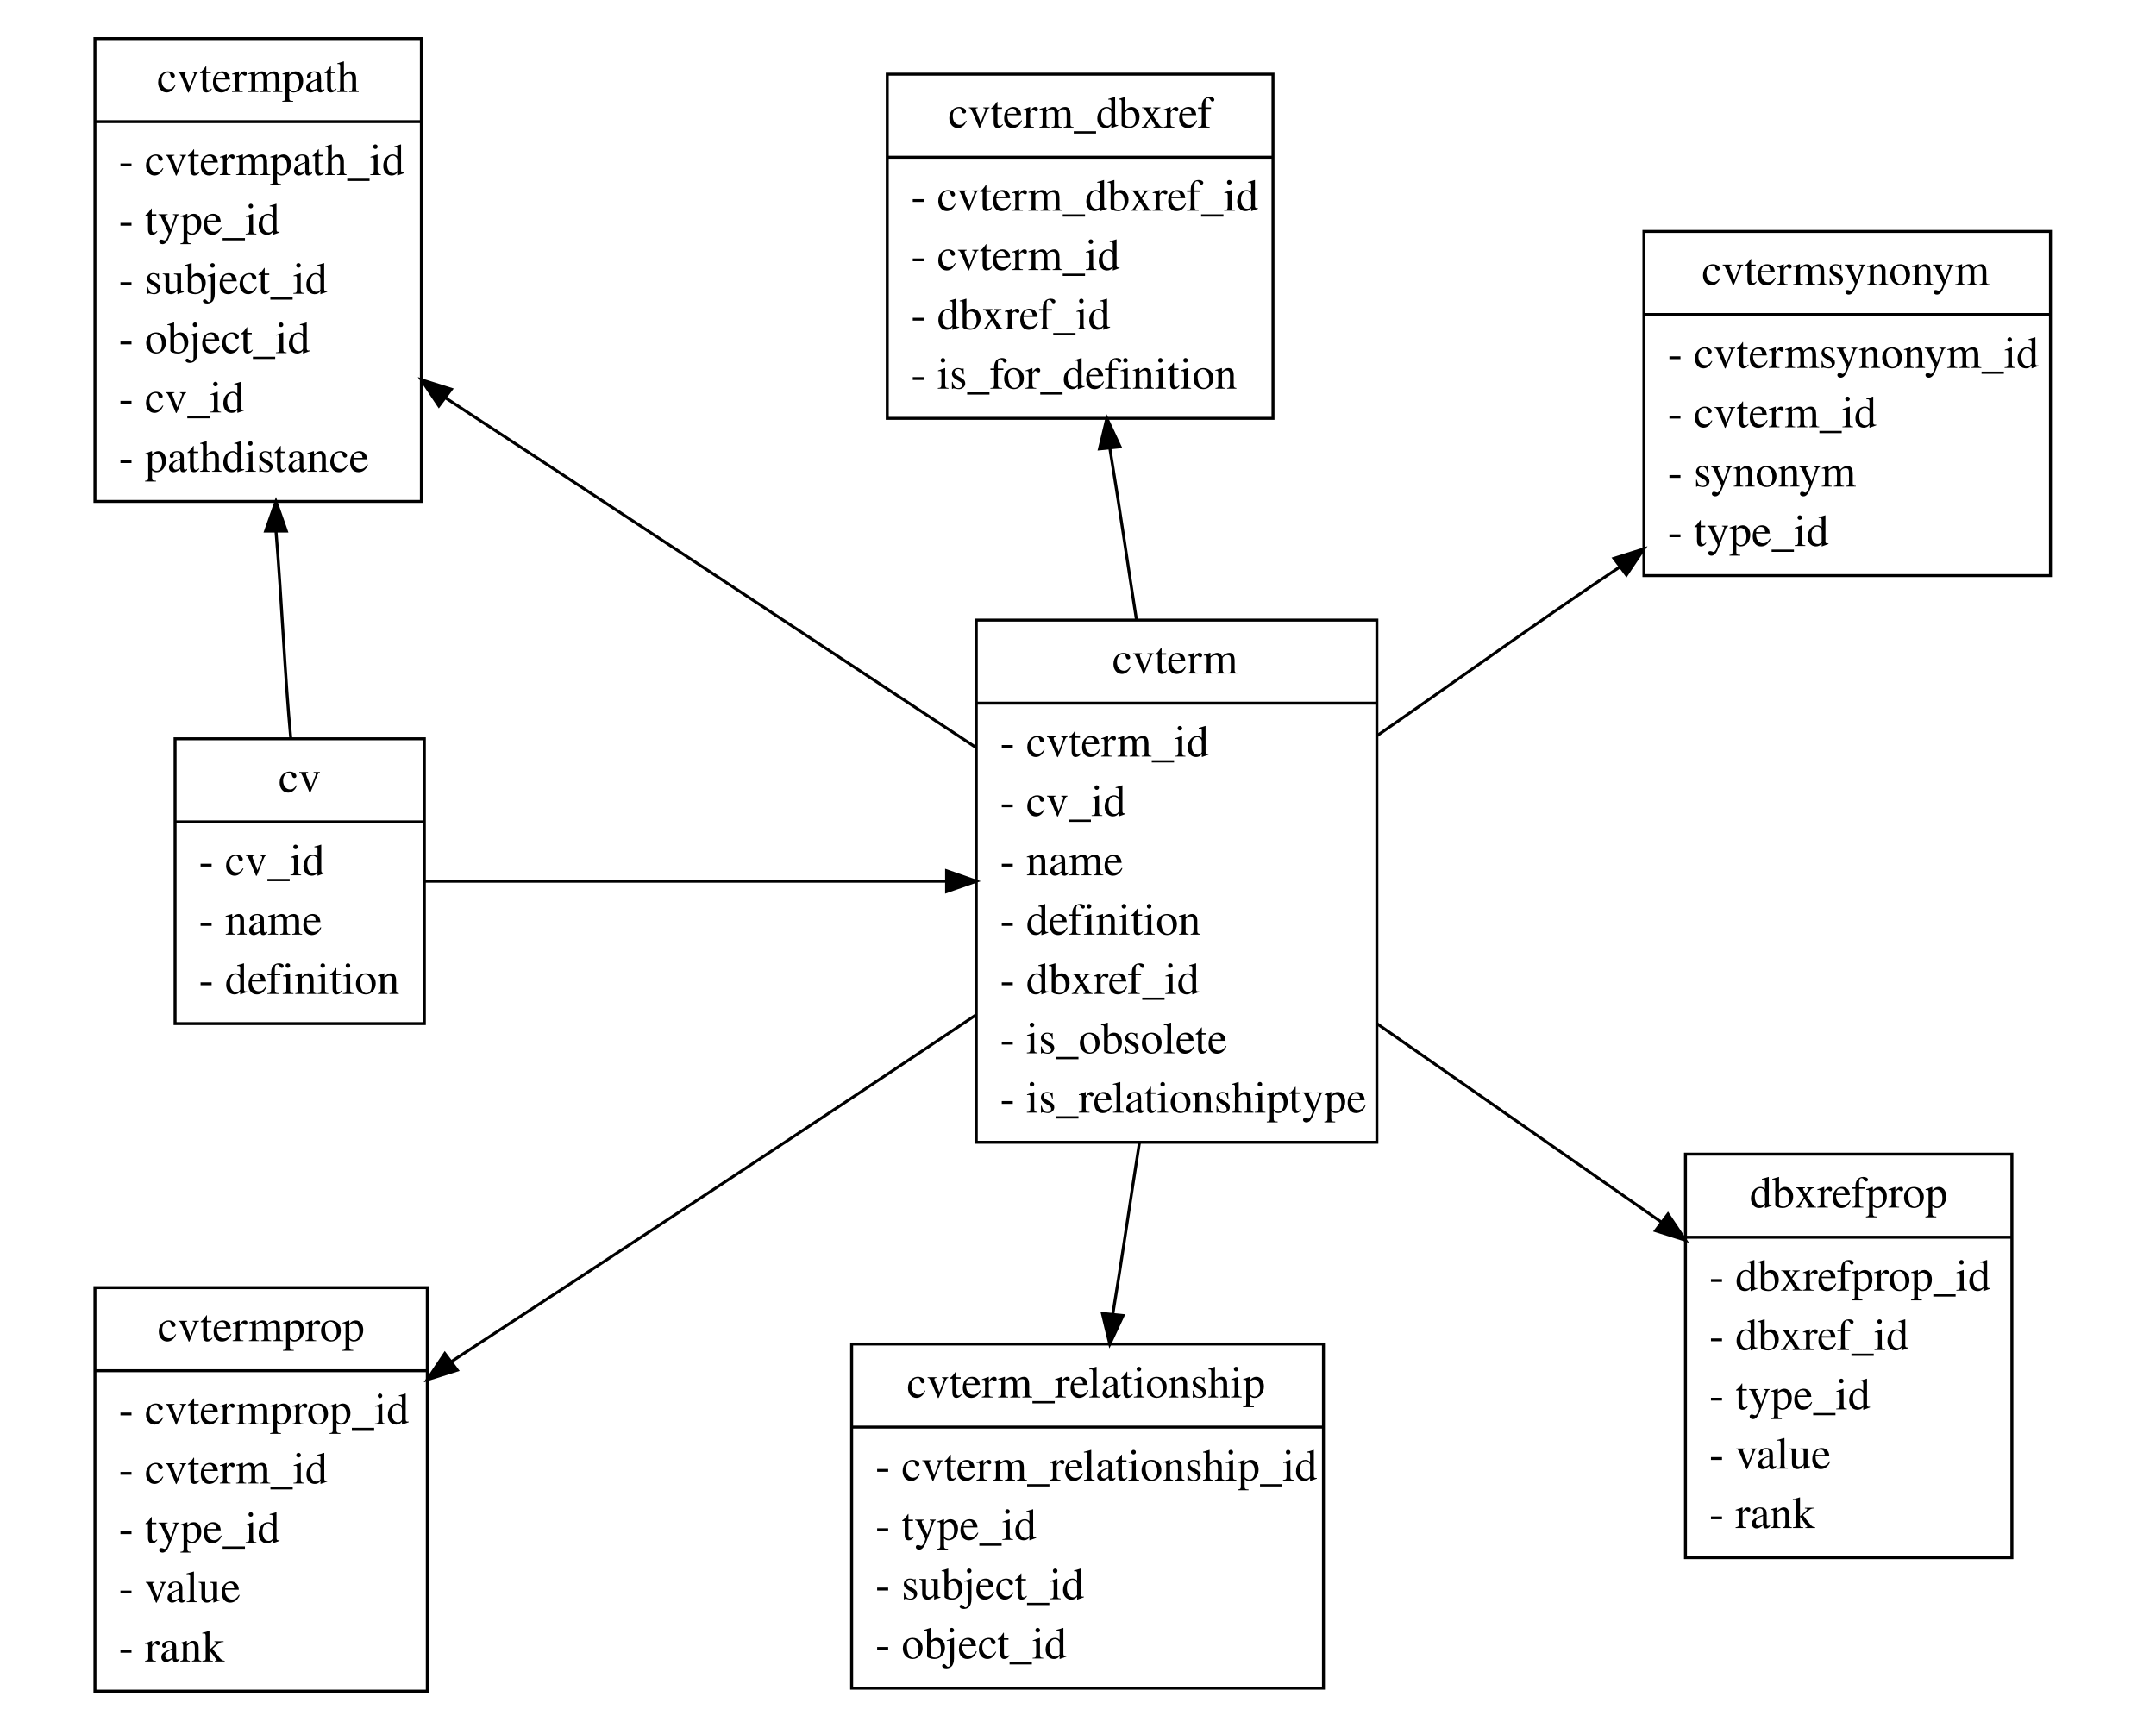
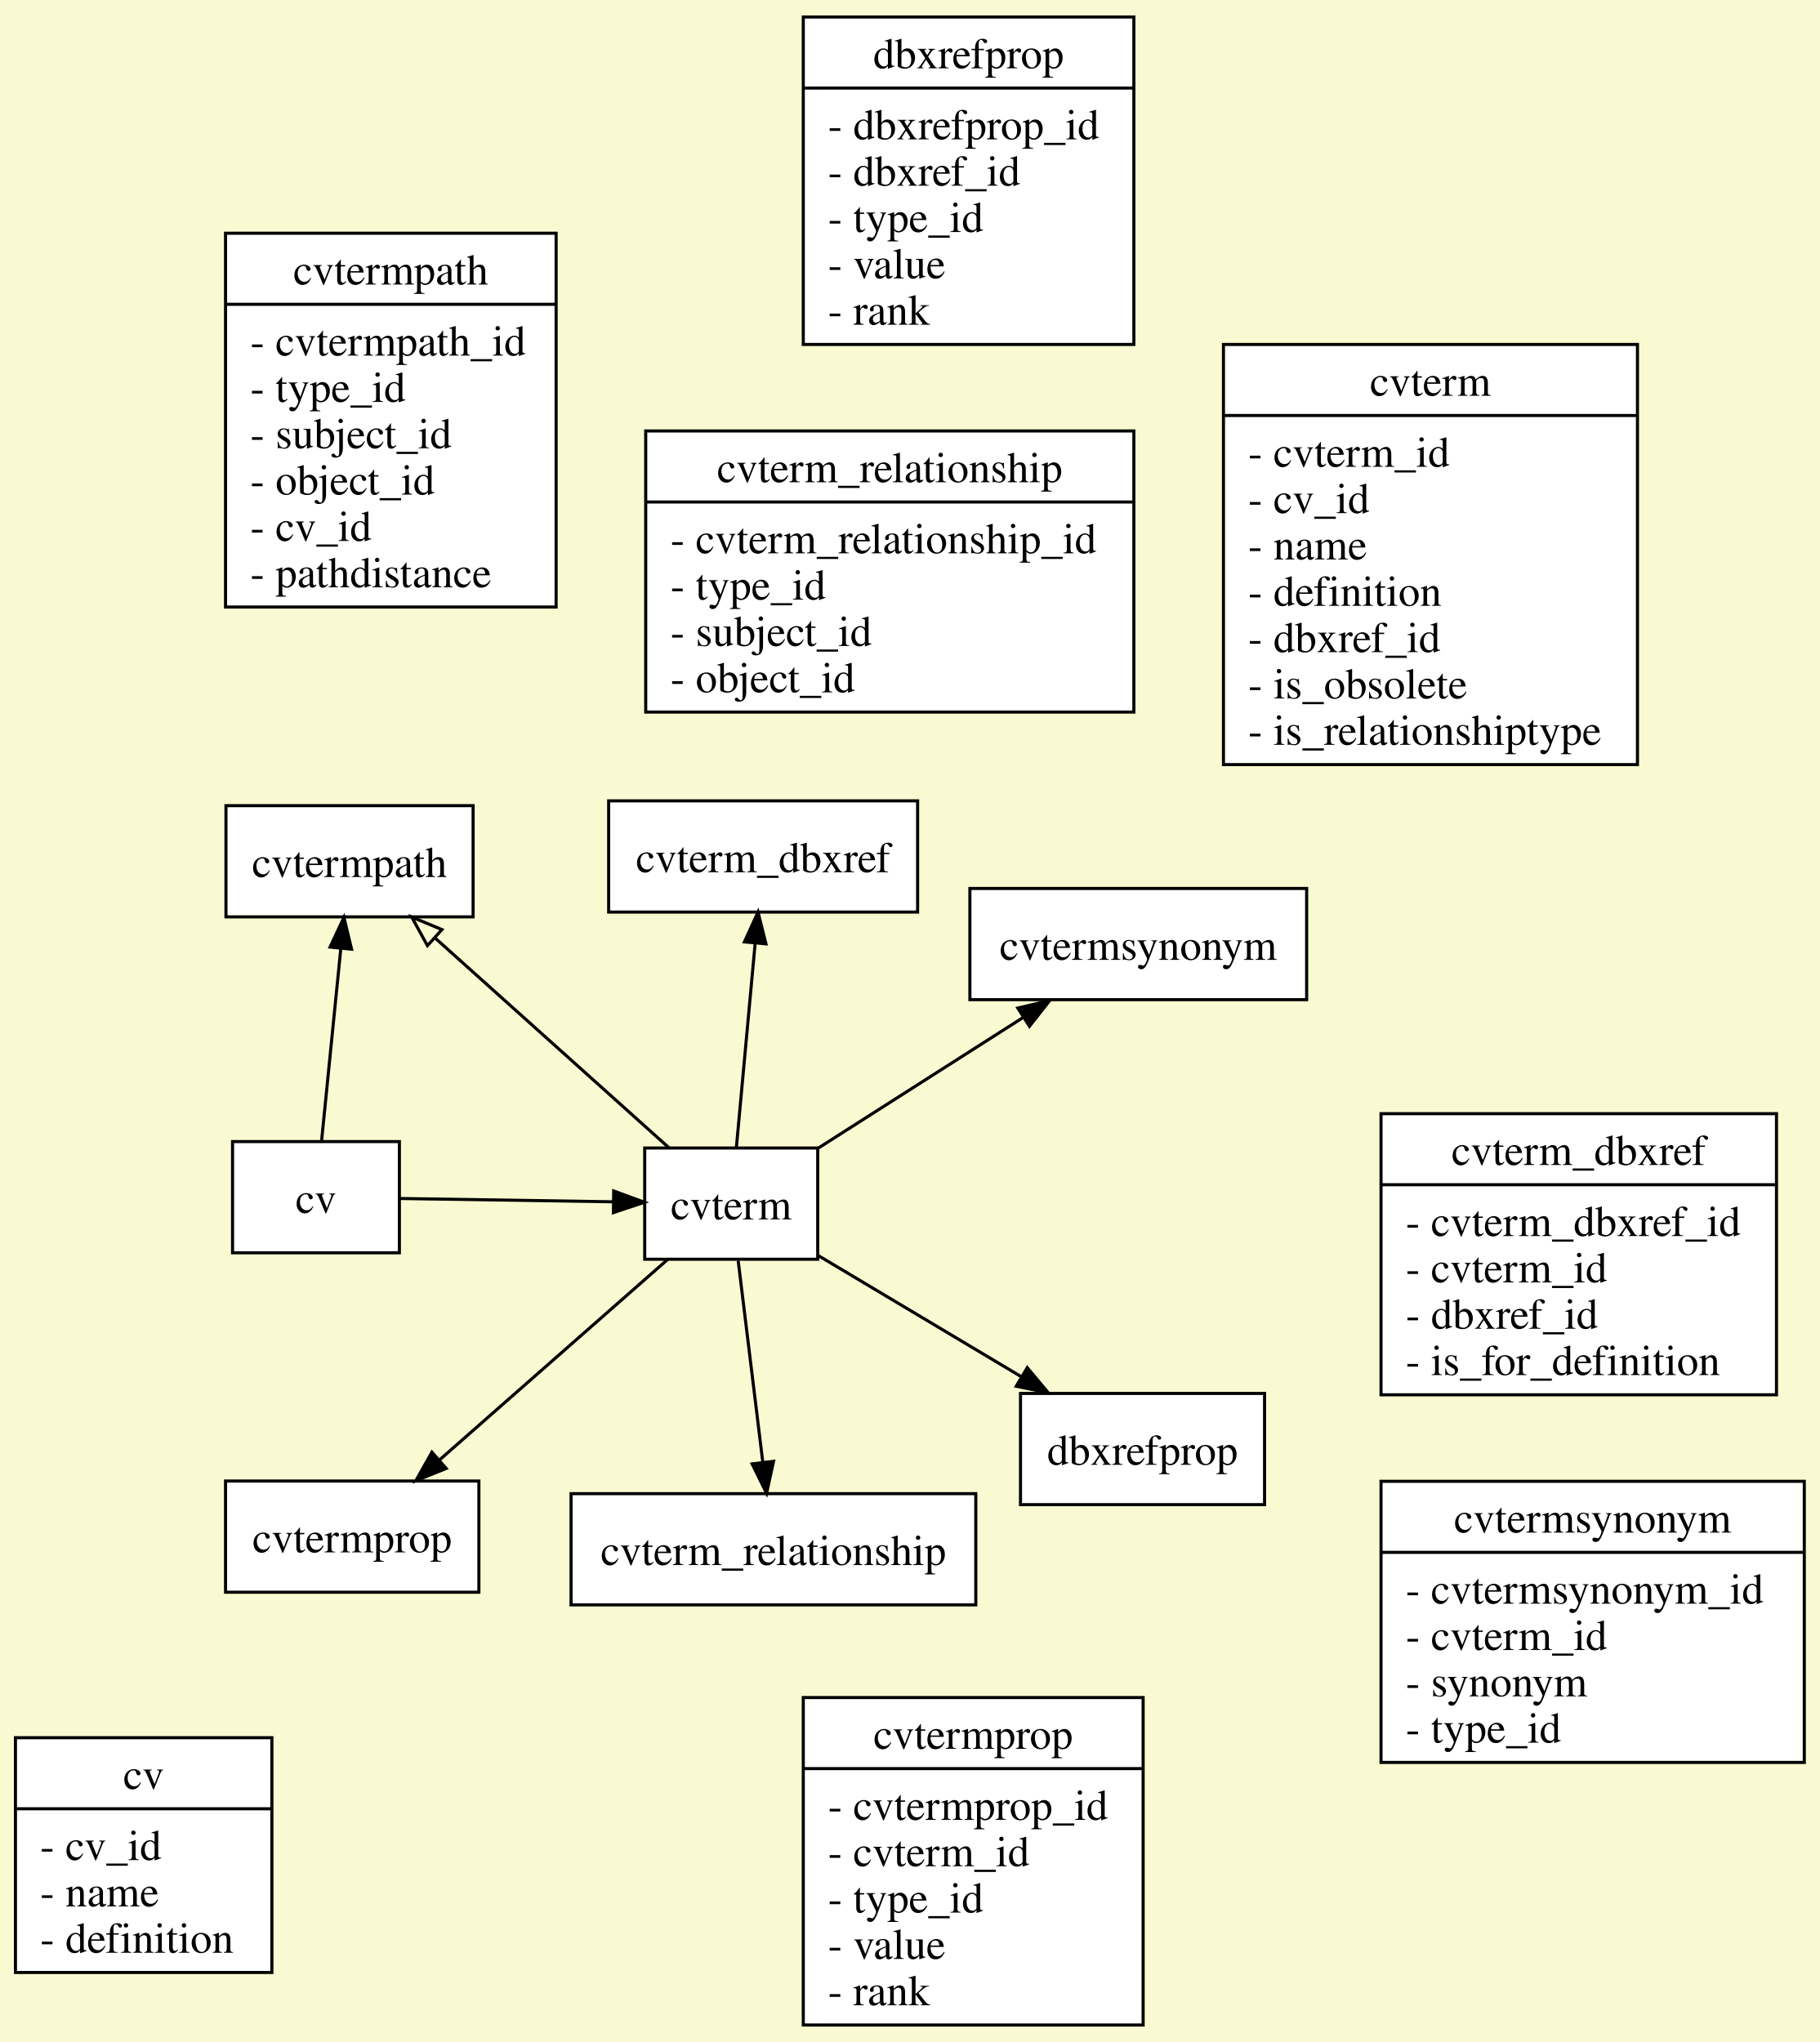
- <svg xmlns="http://www.w3.org/2000/svg" width="9.97in" height="7.99in">
-   <g id="graph0" class="graph" transform="scale(1.31732 1.31732) rotate(0) translate(4 579)">
-     <polygon style="fill:white;stroke:white;" points="-4,4 -4,-579 723,-579 723,4 -4,4" />
+ <svg xmlns="http://www.w3.org/2000/svg" width="589pt" height="661pt" viewBox="0.00 0.00 589.00 661.00">
+   <g id="graph1" class="graph" transform="scale(1 1) rotate(0) translate(4 657)">
+     <polygon fill="lightgoldenrodyellow" stroke="lightgoldenrodyellow" points="-4,5 -4,-657 586,-657 586,5 -4,5" />
    <g id="node1" class="node">
-       <polygon style="fill:white;stroke:black;" points="55,-234 55,-330 139,-330 139,-234 55,-234" />
-       <text text-anchor="middle" x="97" y="-312" style="font-family:Nimbus Roman No9 L;font-weight:regular;font-size:11.34pt;">cv</text>
-       <polyline style="fill:none;stroke:black;" points="55,-302 139,-302 " />
-       <text text-anchor="start" x="63" y="-284" style="font-family:Nimbus Roman No9 L;font-weight:regular;font-size:11.34pt;">- cv_id </text>
-       <text text-anchor="start" x="63" y="-264" style="font-family:Nimbus Roman No9 L;font-weight:regular;font-size:11.34pt;">- name </text>
-       <text text-anchor="start" x="63" y="-244" style="font-family:Nimbus Roman No9 L;font-weight:regular;font-size:11.34pt;">- definition </text>
+       <polygon fill="white" stroke="black" points="1,-18.5 1,-94.5 84,-94.5 84,-18.5 1,-18.5" />
+       <text text-anchor="middle" x="42.5" y="-77.9" font-family="Times,serif" font-size="14.00">cv</text>
+       <polyline fill="none" stroke="black" points="1,-71.5 84,-71.5 " />
+       <text text-anchor="start" x="9" y="-54.9" font-family="Times,serif" font-size="14.00">- cv_id</text>
+       <text text-anchor="start" x="9" y="-39.9" font-family="Times,serif" font-size="14.00">- name</text>
+       <text text-anchor="start" x="9" y="-24.9" font-family="Times,serif" font-size="14.00">- definition</text>
    </g>
    <g id="node2" class="node">
-       <polygon style="fill:white;stroke:black;" points="325,-194 325,-370 460,-370 460,-194 325,-194" />
-       <text text-anchor="middle" x="392" y="-352" style="font-family:Nimbus Roman No9 L;font-weight:regular;font-size:11.34pt;">cvterm</text>
-       <polyline style="fill:none;stroke:black;" points="325,-342 460,-342 " />
-       <text text-anchor="start" x="333" y="-324" style="font-family:Nimbus Roman No9 L;font-weight:regular;font-size:11.34pt;">- cvterm_id </text>
-       <text text-anchor="start" x="333" y="-304" style="font-family:Nimbus Roman No9 L;font-weight:regular;font-size:11.34pt;">- cv_id </text>
-       <text text-anchor="start" x="333" y="-284" style="font-family:Nimbus Roman No9 L;font-weight:regular;font-size:11.34pt;">- name </text>
-       <text text-anchor="start" x="333" y="-264" style="font-family:Nimbus Roman No9 L;font-weight:regular;font-size:11.34pt;">- definition </text>
-       <text text-anchor="start" x="333" y="-244" style="font-family:Nimbus Roman No9 L;font-weight:regular;font-size:11.34pt;">- dbxref_id </text>
-       <text text-anchor="start" x="333" y="-224" style="font-family:Nimbus Roman No9 L;font-weight:regular;font-size:11.34pt;">- is_obsolete </text>
-       <text text-anchor="start" x="333" y="-204" style="font-family:Nimbus Roman No9 L;font-weight:regular;font-size:11.34pt;">- is_relationshiptype </text>
+       <polygon fill="white" stroke="black" points="392,-409.5 392,-545.5 526,-545.5 526,-409.5 392,-409.5" />
+       <text text-anchor="middle" x="459" y="-528.9" font-family="Times,serif" font-size="14.00">cvterm</text>
+       <polyline fill="none" stroke="black" points="392,-522.5 526,-522.5 " />
+       <text text-anchor="start" x="400" y="-505.9" font-family="Times,serif" font-size="14.00">- cvterm_id</text>
+       <text text-anchor="start" x="400" y="-490.9" font-family="Times,serif" font-size="14.00">- cv_id</text>
+       <text text-anchor="start" x="400" y="-475.9" font-family="Times,serif" font-size="14.00">- name</text>
+       <text text-anchor="start" x="400" y="-460.9" font-family="Times,serif" font-size="14.00">- definition</text>
+       <text text-anchor="start" x="400" y="-445.9" font-family="Times,serif" font-size="14.00">- dbxref_id</text>
+       <text text-anchor="start" x="400" y="-430.9" font-family="Times,serif" font-size="14.00">- is_obsolete</text>
+       <text text-anchor="start" x="400" y="-415.9" font-family="Times,serif" font-size="14.00">- is_relationshiptype</text>
+     </g>
+     <g id="node3" class="node">
+       <polygon fill="white" stroke="black" points="205,-426.5 205,-517.5 363,-517.5 363,-426.5 205,-426.5" />
+       <text text-anchor="middle" x="284" y="-500.9" font-family="Times,serif" font-size="14.00">cvterm_relationship</text>
+       <polyline fill="none" stroke="black" points="205,-494.5 363,-494.5 " />
+       <text text-anchor="start" x="213" y="-477.9" font-family="Times,serif" font-size="14.00">- cvterm_relationship_id</text>
+       <text text-anchor="start" x="213" y="-462.9" font-family="Times,serif" font-size="14.00">- type_id</text>
+       <text text-anchor="start" x="213" y="-447.9" font-family="Times,serif" font-size="14.00">- subject_id</text>
+       <text text-anchor="start" x="213" y="-432.9" font-family="Times,serif" font-size="14.00">- object_id</text>
+     </g>
+     <g id="node4" class="node">
+       <polygon fill="white" stroke="black" points="69,-460.5 69,-581.5 176,-581.5 176,-460.5 69,-460.5" />
+       <text text-anchor="middle" x="122.5" y="-564.9" font-family="Times,serif" font-size="14.00">cvtermpath</text>
+       <polyline fill="none" stroke="black" points="69,-558.5 176,-558.5 " />
+       <text text-anchor="start" x="77" y="-541.9" font-family="Times,serif" font-size="14.00">- cvtermpath_id</text>
+       <text text-anchor="start" x="77" y="-526.9" font-family="Times,serif" font-size="14.00">- type_id</text>
+       <text text-anchor="start" x="77" y="-511.9" font-family="Times,serif" font-size="14.00">- subject_id</text>
+       <text text-anchor="start" x="77" y="-496.9" font-family="Times,serif" font-size="14.00">- object_id</text>
+       <text text-anchor="start" x="77" y="-481.9" font-family="Times,serif" font-size="14.00">- cv_id</text>
+       <text text-anchor="start" x="77" y="-466.9" font-family="Times,serif" font-size="14.00">- pathdistance</text>
+     </g>
+     <g id="node5" class="node">
+       <polygon fill="white" stroke="black" points="443,-86.5 443,-177.5 580,-177.5 580,-86.5 443,-86.5" />
+       <text text-anchor="middle" x="511.5" y="-160.9" font-family="Times,serif" font-size="14.00">cvtermsynonym</text>
+       <polyline fill="none" stroke="black" points="443,-154.5 580,-154.5 " />
+       <text text-anchor="start" x="451" y="-137.9" font-family="Times,serif" font-size="14.00">- cvtermsynonym_id</text>
+       <text text-anchor="start" x="451" y="-122.9" font-family="Times,serif" font-size="14.00">- cvterm_id</text>
+       <text text-anchor="start" x="451" y="-107.9" font-family="Times,serif" font-size="14.00">- synonym</text>
+       <text text-anchor="start" x="451" y="-92.9" font-family="Times,serif" font-size="14.00">- type_id</text>
+     </g>
+     <g id="node6" class="node">
+       <polygon fill="white" stroke="black" points="443,-205.5 443,-296.5 571,-296.5 571,-205.5 443,-205.5" />
+       <text text-anchor="middle" x="507" y="-279.9" font-family="Times,serif" font-size="14.00">cvterm_dbxref</text>
+       <polyline fill="none" stroke="black" points="443,-273.5 571,-273.5 " />
+       <text text-anchor="start" x="451" y="-256.9" font-family="Times,serif" font-size="14.00">- cvterm_dbxref_id</text>
+       <text text-anchor="start" x="451" y="-241.9" font-family="Times,serif" font-size="14.00">- cvterm_id</text>
+       <text text-anchor="start" x="451" y="-226.9" font-family="Times,serif" font-size="14.00">- dbxref_id</text>
+       <text text-anchor="start" x="451" y="-211.9" font-family="Times,serif" font-size="14.00">- is_for_definition</text>
+     </g>
+     <g id="node7" class="node">
+       <polygon fill="white" stroke="black" points="256,-1.5 256,-107.5 366,-107.5 366,-1.5 256,-1.5" />
+       <text text-anchor="middle" x="311" y="-90.9" font-family="Times,serif" font-size="14.00">cvtermprop</text>
+       <polyline fill="none" stroke="black" points="256,-84.5 366,-84.5 " />
+       <text text-anchor="start" x="264" y="-67.9" font-family="Times,serif" font-size="14.00">- cvtermprop_id</text>
+       <text text-anchor="start" x="264" y="-52.9" font-family="Times,serif" font-size="14.00">- cvterm_id</text>
+       <text text-anchor="start" x="264" y="-37.9" font-family="Times,serif" font-size="14.00">- type_id</text>
+       <text text-anchor="start" x="264" y="-22.9" font-family="Times,serif" font-size="14.00">- value</text>
+       <text text-anchor="start" x="264" y="-7.9" font-family="Times,serif" font-size="14.00">- rank</text>
+     </g>
+     <g id="node8" class="node">
+       <polygon fill="white" stroke="black" points="256,-545.5 256,-651.5 363,-651.5 363,-545.5 256,-545.5" />
+       <text text-anchor="middle" x="309.5" y="-634.9" font-family="Times,serif" font-size="14.00">dbxrefprop</text>
+       <polyline fill="none" stroke="black" points="256,-628.5 363,-628.5 " />
+       <text text-anchor="start" x="264" y="-611.9" font-family="Times,serif" font-size="14.00">- dbxrefprop_id</text>
+       <text text-anchor="start" x="264" y="-596.9" font-family="Times,serif" font-size="14.00">- dbxref_id</text>
+       <text text-anchor="start" x="264" y="-581.9" font-family="Times,serif" font-size="14.00">- type_id</text>
+       <text text-anchor="start" x="264" y="-566.9" font-family="Times,serif" font-size="14.00">- value</text>
+       <text text-anchor="start" x="264" y="-551.9" font-family="Times,serif" font-size="14.00">- rank</text>
+     </g>
+     <g id="node9" class="node">
+       <polygon fill="white" stroke="black" points="71.268,-251.468 71.268,-287.468 125.268,-287.468 125.268,-251.468 71.268,-251.468" />
+       <text text-anchor="middle" x="98.268" y="-264.368" font-family="Times,serif" font-size="14.00">cv</text>
+     </g>
+     <g id="node10" class="node">
+       <polygon fill="white" stroke="black" points="204.674,-249.384 204.674,-285.384 260.674,-285.384 260.674,-249.384 204.674,-249.384" />
+       <text text-anchor="middle" x="232.674" y="-262.284" font-family="Times,serif" font-size="14.00">cvterm</text>
    </g>
    <g id="edge2" class="edge">
-       <path style="fill:none;stroke:black;" d="M139,-282C185,-282 259,-282 315,-282" />
-       <polygon style="fill:black;stroke:black;" points="315,-285.5 325,-282 315,-278.5 315,-285.5" />
+       <path fill="none" stroke="black" d="M125.467,-269.046C145.333,-268.738 172.531,-268.316 194.562,-267.975" />
+       <polygon fill="black" stroke="black" points="194.645,-271.474 204.59,-267.819 194.537,-264.475 194.645,-271.474" />
    </g>
-     <g id="node4" class="node">
-       <polygon style="fill:white;stroke:black;" points="28,-410 28,-566 138,-566 138,-410 28,-410" />
-       <text text-anchor="middle" x="83" y="-548" style="font-family:Nimbus Roman No9 L;font-weight:regular;font-size:11.34pt;">cvtermpath</text>
-       <polyline style="fill:none;stroke:black;" points="28,-538 138,-538 " />
-       <text text-anchor="start" x="36" y="-520" style="font-family:Nimbus Roman No9 L;font-weight:regular;font-size:11.34pt;">- cvtermpath_id </text>
-       <text text-anchor="start" x="36" y="-500" style="font-family:Nimbus Roman No9 L;font-weight:regular;font-size:11.34pt;">- type_id </text>
-       <text text-anchor="start" x="36" y="-480" style="font-family:Nimbus Roman No9 L;font-weight:regular;font-size:11.34pt;">- subject_id </text>
-       <text text-anchor="start" x="36" y="-460" style="font-family:Nimbus Roman No9 L;font-weight:regular;font-size:11.34pt;">- object_id </text>
-       <text text-anchor="start" x="36" y="-440" style="font-family:Nimbus Roman No9 L;font-weight:regular;font-size:11.34pt;">- cv_id </text>
-       <text text-anchor="start" x="36" y="-420" style="font-family:Nimbus Roman No9 L;font-weight:regular;font-size:11.34pt;">- pathdistance </text>
+     <g id="node12" class="node">
+       <polygon fill="white" stroke="black" points="69.133,-360.209 69.133,-396.209 149.133,-396.209 149.133,-360.209 69.133,-360.209" />
+       <text text-anchor="middle" x="109.133" y="-373.109" font-family="Times,serif" font-size="14.00">cvtermpath</text>
    </g>
    <g id="edge4" class="edge">
-       <path style="fill:none;stroke:black;" d="M94,-330C92,-351 91,-376 89,-400" />
-       <polygon style="fill:black;stroke:black;" points="85.5,-400 89,-410 92.5,-400 85.5,-400" />
+       <path fill="none" stroke="black" d="M100.111,-287.914C101.807,-304.888 104.348,-330.317 106.301,-349.869" />
+       <polygon fill="black" stroke="black" points="102.84,-350.432 107.317,-360.035 109.805,-349.736 102.84,-350.432" />
    </g>
-     <g id="node3" class="node">
-       <polygon style="fill:white;stroke:black;" points="283,-10 283,-126 442,-126 442,-10 283,-10" />
-       <text text-anchor="middle" x="362" y="-108" style="font-family:Nimbus Roman No9 L;font-weight:regular;font-size:11.34pt;">cvterm_relationship</text>
-       <polyline style="fill:none;stroke:black;" points="283,-98 442,-98 " />
-       <text text-anchor="start" x="291" y="-80" style="font-family:Nimbus Roman No9 L;font-weight:regular;font-size:11.34pt;">- cvterm_relationship_id </text>
-       <text text-anchor="start" x="291" y="-60" style="font-family:Nimbus Roman No9 L;font-weight:regular;font-size:11.34pt;">- type_id </text>
-       <text text-anchor="start" x="291" y="-40" style="font-family:Nimbus Roman No9 L;font-weight:regular;font-size:11.34pt;">- subject_id </text>
-       <text text-anchor="start" x="291" y="-20" style="font-family:Nimbus Roman No9 L;font-weight:regular;font-size:11.34pt;">- object_id </text>
+     <g id="node11" class="node">
+       <polygon fill="white" stroke="black" points="180.838,-137.5 180.838,-173.5 311.838,-173.5 311.838,-137.5 180.838,-137.5" />
+       <text text-anchor="middle" x="246.338" y="-150.4" font-family="Times,serif" font-size="14.00">cvterm_relationship</text>
    </g>
    <g id="edge8" class="edge">
-       <path style="fill:none;stroke:black;" d="M380,-194C377,-175 374,-154 371,-136" />
-       <polygon style="fill:black;stroke:black;" points="374.478,-135.602 370,-126 367.512,-136.299 374.478,-135.602" />
+       <path fill="none" stroke="black" d="M234.93,-248.909C237.099,-231.15 240.407,-204.068 242.903,-183.629" />
+       <polygon fill="black" stroke="black" points="246.386,-183.982 244.124,-173.632 239.437,-183.133 246.386,-183.982" />
    </g>
    <g id="edge10" class="edge">
-       <path style="fill:none;stroke:black;" d="M325,-327C272,-362 198,-411 146,-445" />
-       <polygon style="fill:black;stroke:black;" points="143.9,-442.2 138,-451 148.1,-447.8 143.9,-442.2" />
+       <path fill="none" stroke="black" d="M212.55,-285.436C192,-303.871 159.938,-332.633 136.962,-353.244" />
+       <polygon fill="none" stroke="black" points="134.355,-350.881 129.248,-360.164 139.029,-356.092 134.355,-350.881" />
    </g>
-     <g id="node5" class="node">
-       <polygon style="fill:white;stroke:black;" points="550,-385 550,-501 687,-501 687,-385 550,-385" />
-       <text text-anchor="middle" x="618" y="-483" style="font-family:Nimbus Roman No9 L;font-weight:regular;font-size:11.34pt;">cvtermsynonym</text>
-       <polyline style="fill:none;stroke:black;" points="550,-473 687,-473 " />
-       <text text-anchor="start" x="558" y="-455" style="font-family:Nimbus Roman No9 L;font-weight:regular;font-size:11.34pt;">- cvtermsynonym_id </text>
-       <text text-anchor="start" x="558" y="-435" style="font-family:Nimbus Roman No9 L;font-weight:regular;font-size:11.34pt;">- cvterm_id </text>
-       <text text-anchor="start" x="558" y="-415" style="font-family:Nimbus Roman No9 L;font-weight:regular;font-size:11.34pt;">- synonym </text>
-       <text text-anchor="start" x="558" y="-395" style="font-family:Nimbus Roman No9 L;font-weight:regular;font-size:11.34pt;">- type_id </text>
+     <g id="node13" class="node">
+       <polygon fill="white" stroke="black" points="309.926,-333.403 309.926,-369.403 418.926,-369.403 418.926,-333.403 309.926,-333.403" />
+       <text text-anchor="middle" x="364.426" y="-346.303" font-family="Times,serif" font-size="14.00">cvtermsynonym</text>
    </g>
    <g id="edge14" class="edge">
-       <path style="fill:none;stroke:black;" d="M460,-331C486,-349 515,-370 542,-388" />
-       <polygon style="fill:black;stroke:black;" points="539.9,-390.8 550,-394 544.1,-385.2 539.9,-390.8" />
+       <path fill="none" stroke="black" d="M260.938,-285.408C280.257,-297.728 306.065,-314.186 327.076,-327.585" />
+       <polygon fill="black" stroke="black" points="325.44,-330.693 335.754,-333.118 329.204,-324.791 325.44,-330.693" />
    </g>
-     <g id="node6" class="node">
-       <polygon style="fill:white;stroke:black;" points="295,-438 295,-554 425,-554 425,-438 295,-438" />
-       <text text-anchor="middle" x="360" y="-536" style="font-family:Nimbus Roman No9 L;font-weight:regular;font-size:11.34pt;">cvterm_dbxref</text>
-       <polyline style="fill:none;stroke:black;" points="295,-526 425,-526 " />
-       <text text-anchor="start" x="303" y="-508" style="font-family:Nimbus Roman No9 L;font-weight:regular;font-size:11.34pt;">- cvterm_dbxref_id </text>
-       <text text-anchor="start" x="303" y="-488" style="font-family:Nimbus Roman No9 L;font-weight:regular;font-size:11.34pt;">- cvterm_id </text>
-       <text text-anchor="start" x="303" y="-468" style="font-family:Nimbus Roman No9 L;font-weight:regular;font-size:11.34pt;">- dbxref_id </text>
-       <text text-anchor="start" x="303" y="-448" style="font-family:Nimbus Roman No9 L;font-weight:regular;font-size:11.34pt;">- is_for_definition </text>
+     <g id="node14" class="node">
+       <polygon fill="white" stroke="black" points="193.008,-361.76 193.008,-397.76 293.008,-397.76 293.008,-361.76 193.008,-361.76" />
+       <text text-anchor="middle" x="243.008" y="-374.66" font-family="Times,serif" font-size="14.00">cvterm_dbxref</text>
    </g>
    <g id="edge6" class="edge">
-       <path style="fill:none;stroke:black;" d="M379,-370C376,-389 373,-410 370,-428" />
-       <polygon style="fill:black;stroke:black;" points="366.512,-427.701 369,-438 373.478,-428.398 366.512,-427.701" />
+       <path fill="none" stroke="black" d="M234.334,-285.439C235.976,-303.297 238.513,-330.884 240.42,-351.619" />
+       <polygon fill="black" stroke="black" points="236.951,-352.112 241.352,-361.749 243.921,-351.471 236.951,-352.112" />
    </g>
-     <g id="node7" class="node">
-       <polygon style="fill:white;stroke:black;" points="28,-9 28,-145 140,-145 140,-9 28,-9" />
-       <text text-anchor="middle" x="84" y="-127" style="font-family:Nimbus Roman No9 L;font-weight:regular;font-size:11.34pt;">cvtermprop</text>
-       <polyline style="fill:none;stroke:black;" points="28,-117 140,-117 " />
-       <text text-anchor="start" x="36" y="-99" style="font-family:Nimbus Roman No9 L;font-weight:regular;font-size:11.34pt;">- cvtermprop_id </text>
-       <text text-anchor="start" x="36" y="-79" style="font-family:Nimbus Roman No9 L;font-weight:regular;font-size:11.34pt;">- cvterm_id </text>
-       <text text-anchor="start" x="36" y="-59" style="font-family:Nimbus Roman No9 L;font-weight:regular;font-size:11.34pt;">- type_id </text>
-       <text text-anchor="start" x="36" y="-39" style="font-family:Nimbus Roman No9 L;font-weight:regular;font-size:11.34pt;">- value </text>
-       <text text-anchor="start" x="36" y="-19" style="font-family:Nimbus Roman No9 L;font-weight:regular;font-size:11.34pt;">- rank </text>
+     <g id="node15" class="node">
+       <polygon fill="white" stroke="black" points="69,-141.592 69,-177.592 151,-177.592 151,-141.592 69,-141.592" />
+       <text text-anchor="middle" x="110" y="-154.492" font-family="Times,serif" font-size="14.00">cvtermprop</text>
    </g>
    <g id="edge12" class="edge">
-       <path style="fill:none;stroke:black;" d="M325,-237C273,-202 200,-154 148,-120" />
-       <polygon style="fill:black;stroke:black;" points="150.1,-117.2 140,-114 145.9,-122.8 150.1,-117.2" />
+       <path fill="none" stroke="black" d="M212.141,-249.342C191.884,-231.543 160.762,-204.196 138.194,-184.366" />
+       <polygon fill="black" stroke="black" points="140.422,-181.665 130.6,-177.693 135.802,-186.923 140.422,-181.665" />
    </g>
-     <g id="node8" class="node">
-       <polygon style="fill:white;stroke:black;" points="564,-54 564,-190 674,-190 674,-54 564,-54" />
-       <text text-anchor="middle" x="619" y="-172" style="font-family:Nimbus Roman No9 L;font-weight:regular;font-size:11.34pt;">dbxrefprop</text>
-       <polyline style="fill:none;stroke:black;" points="564,-162 674,-162 " />
-       <text text-anchor="start" x="572" y="-144" style="font-family:Nimbus Roman No9 L;font-weight:regular;font-size:11.34pt;">- dbxrefprop_id </text>
-       <text text-anchor="start" x="572" y="-124" style="font-family:Nimbus Roman No9 L;font-weight:regular;font-size:11.34pt;">- dbxref_id </text>
-       <text text-anchor="start" x="572" y="-104" style="font-family:Nimbus Roman No9 L;font-weight:regular;font-size:11.34pt;">- type_id </text>
-       <text text-anchor="start" x="572" y="-84" style="font-family:Nimbus Roman No9 L;font-weight:regular;font-size:11.34pt;">- value </text>
-       <text text-anchor="start" x="572" y="-64" style="font-family:Nimbus Roman No9 L;font-weight:regular;font-size:11.34pt;">- rank </text>
+     <g id="node16" class="node">
+       <polygon fill="white" stroke="black" points="326.305,-169.942 326.305,-205.942 405.305,-205.942 405.305,-169.942 326.305,-169.942" />
+       <text text-anchor="middle" x="365.805" y="-182.842" font-family="Times,serif" font-size="14.00">dbxrefprop</text>
    </g>
    <g id="edge16" class="edge">
-       <path style="fill:none;stroke:black;" d="M460,-234C490,-213 526,-188 556,-167" />
-       <polygon style="fill:black;stroke:black;" points="558.1,-169.8 564,-161 553.9,-164.2 558.1,-169.8" />
+       <path fill="none" stroke="black" d="M260.907,-250.536C280.008,-239.138 305.497,-223.929 326.566,-211.357" />
+       <polygon fill="black" stroke="black" points="328.499,-214.279 335.293,-206.149 324.912,-208.268 328.499,-214.279" />
    </g>
  </g>
</svg>
